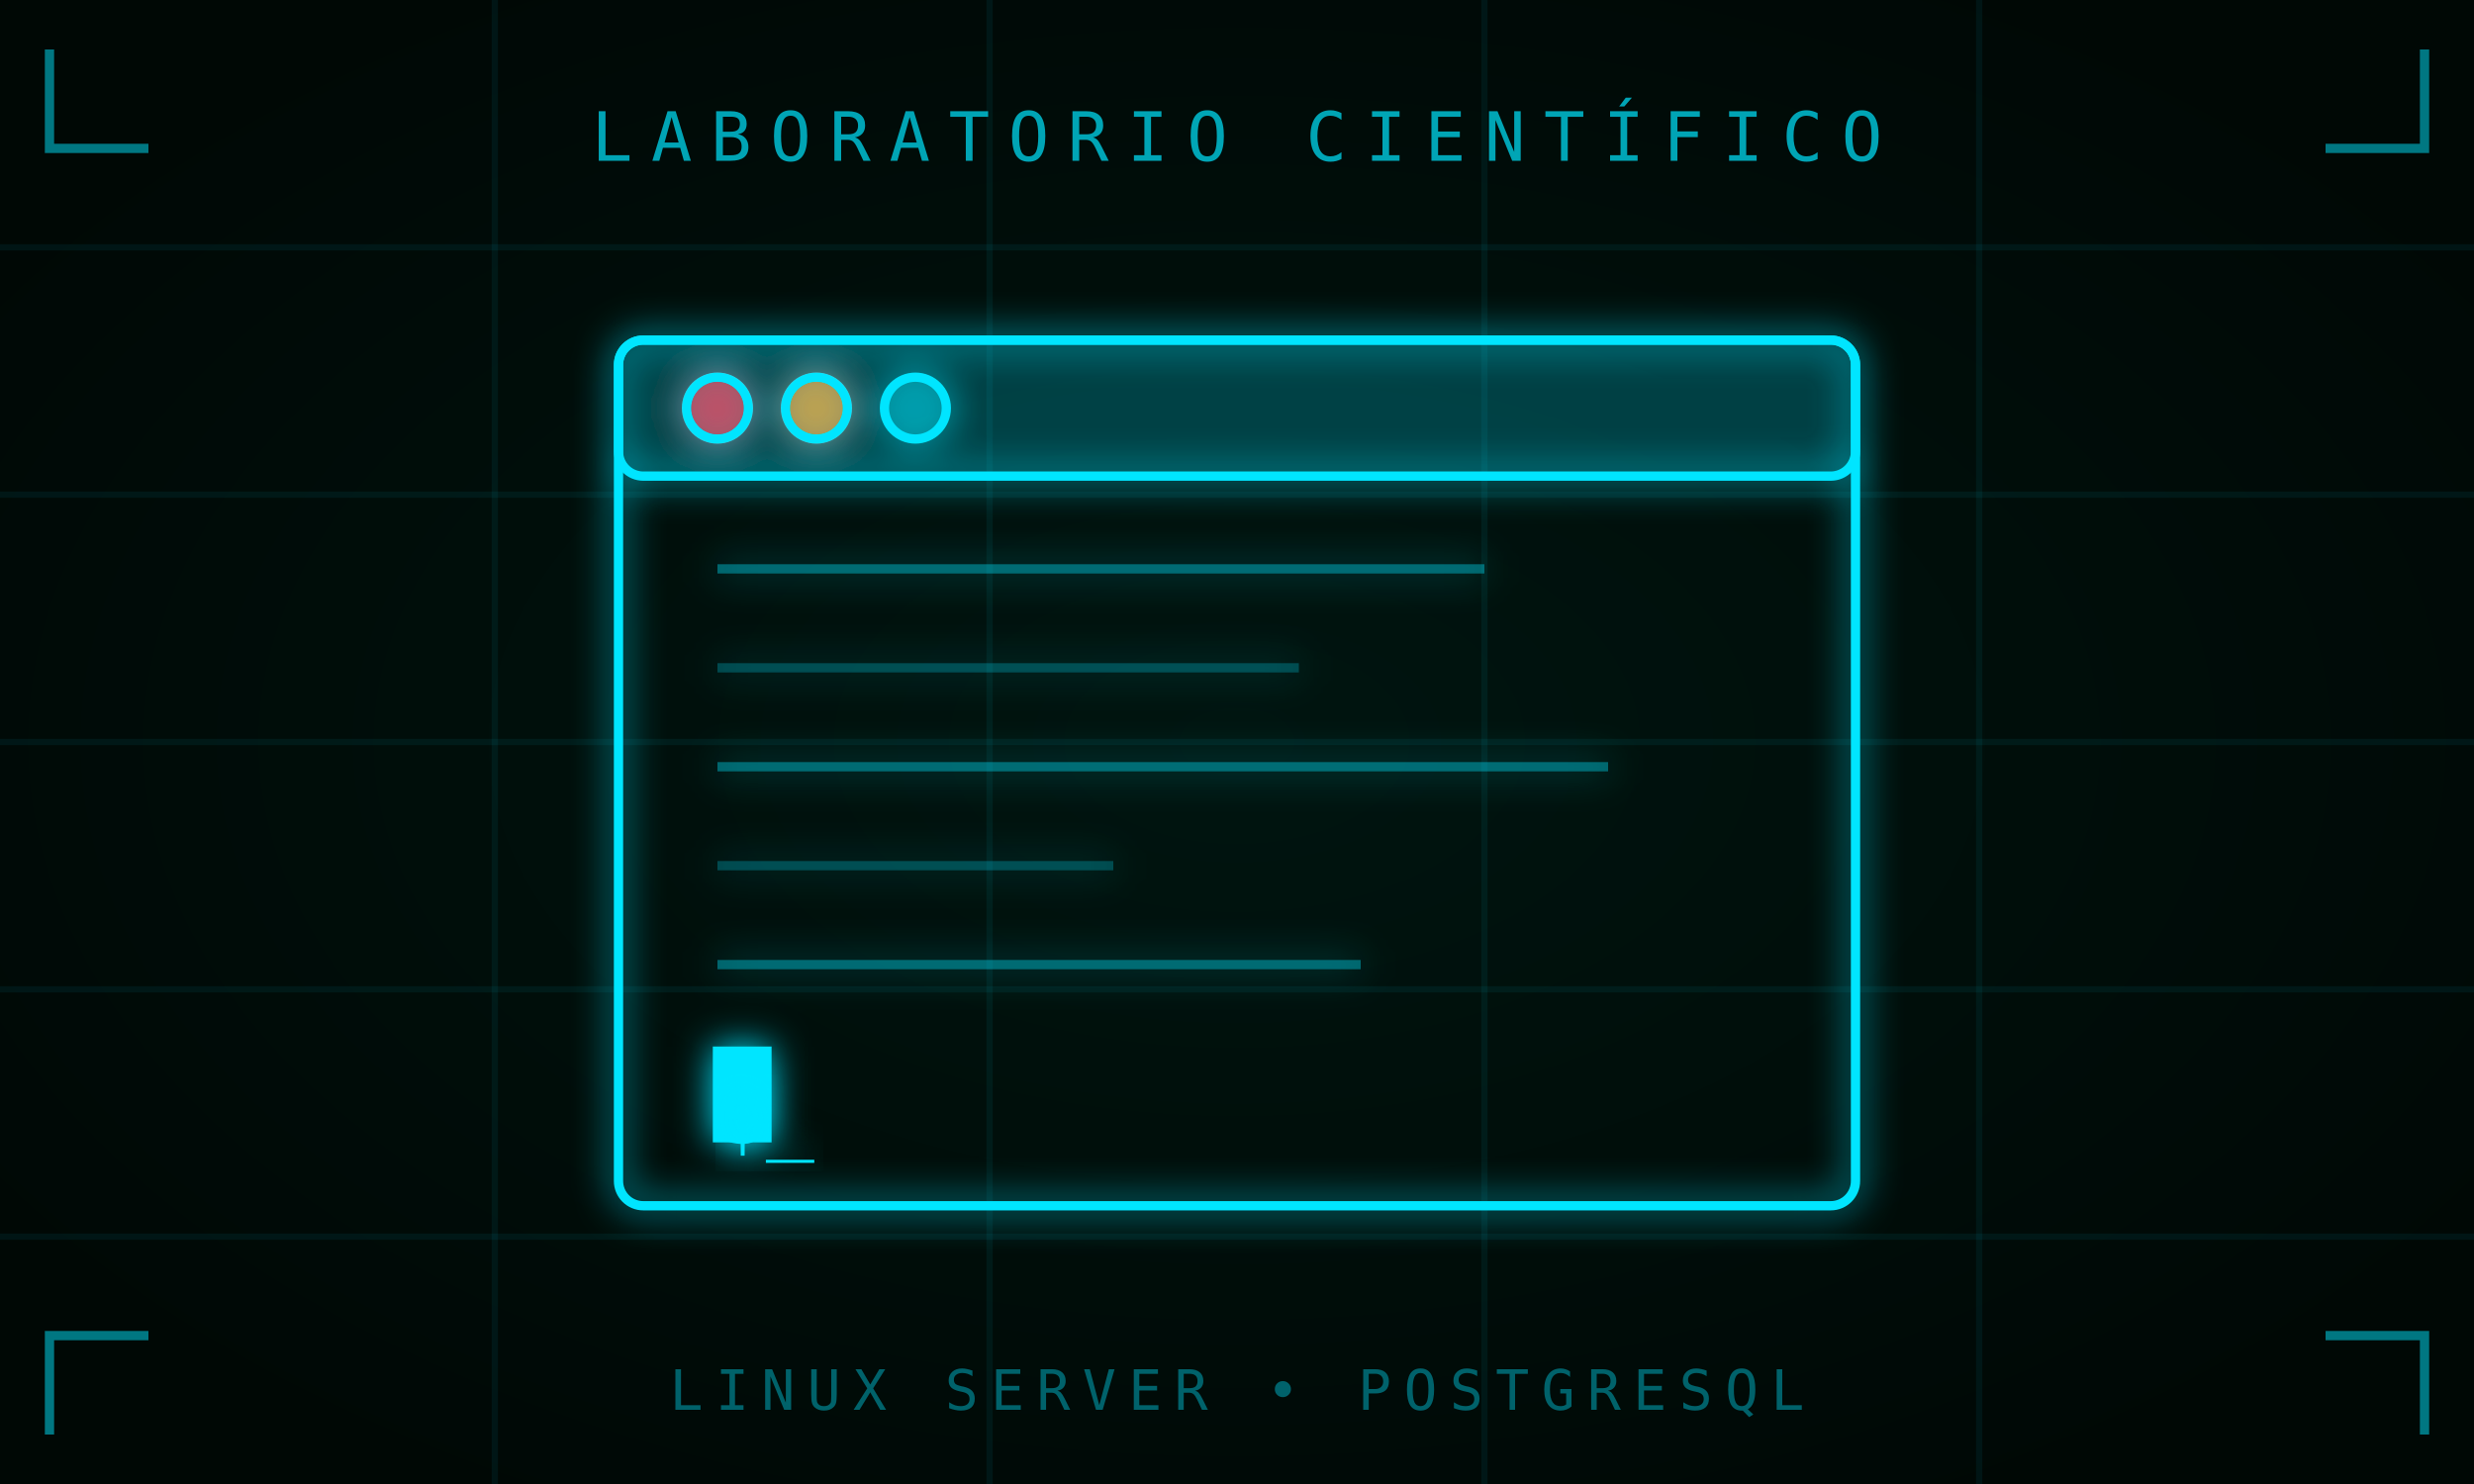
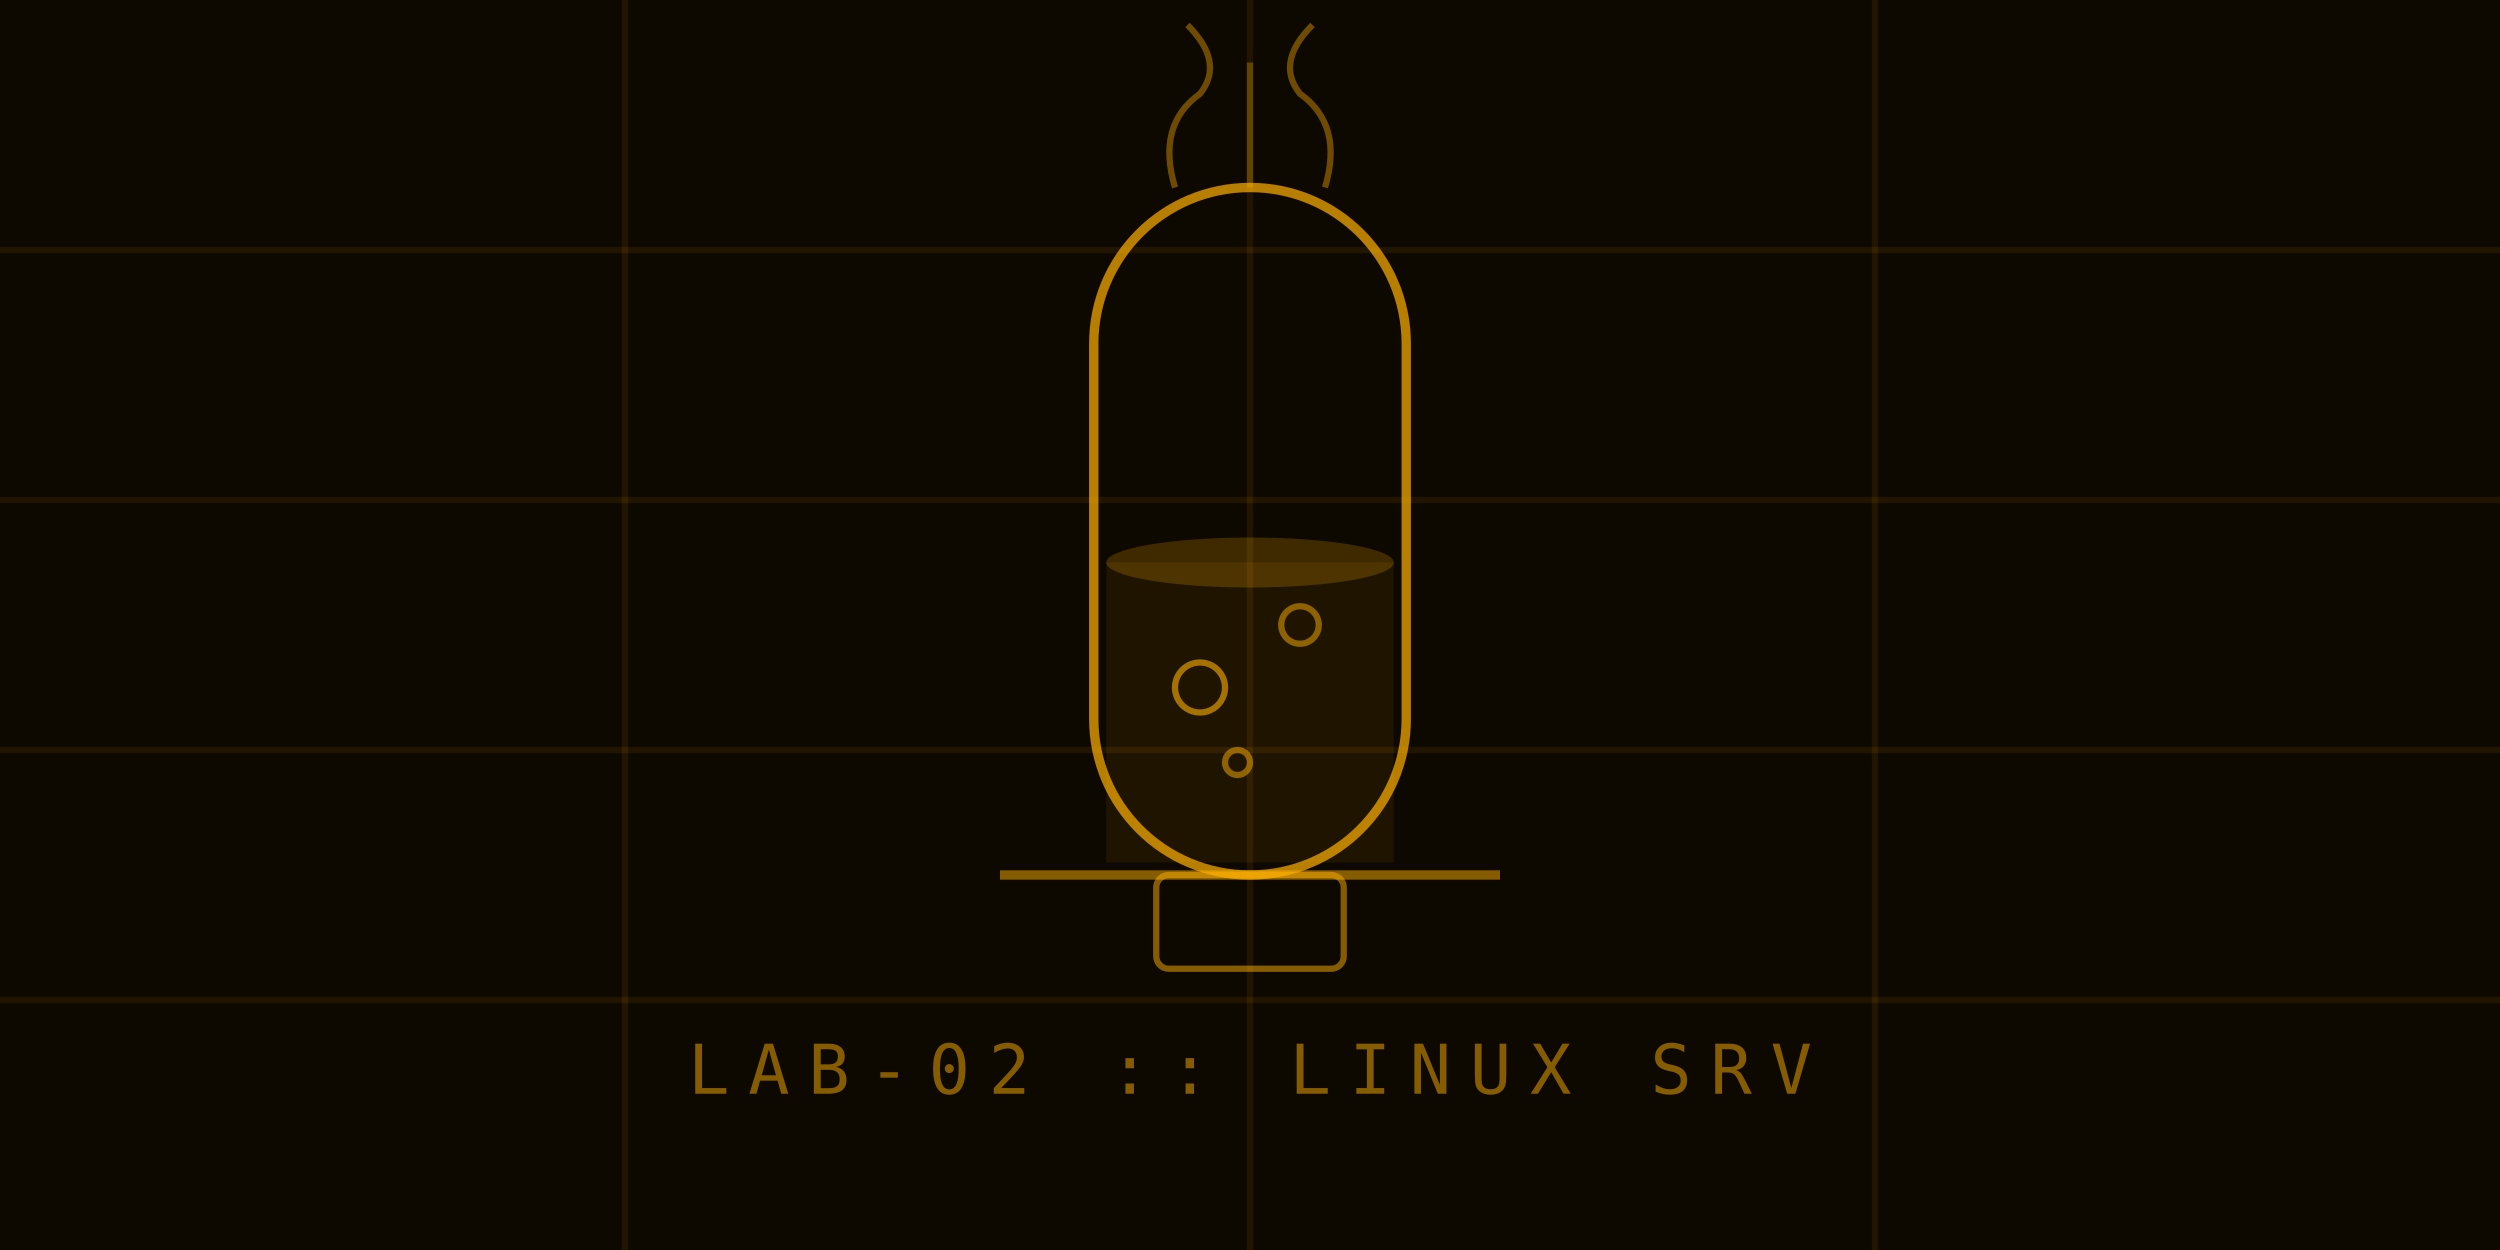
- <svg xmlns="http://www.w3.org/2000/svg" viewBox="0 0 400 240" width="400" height="240">
-   <defs>
-     <radialGradient id="bg2" cx="50%" cy="50%" r="60%">
-       <stop offset="0%" stop-color="#001510" />
-       <stop offset="100%" stop-color="#000805" />
-     </radialGradient>
-     <filter id="glow2">
-       <feGaussianBlur stdDeviation="3" result="blur" />
-       <feMerge>
-         <feMergeNode in="blur" />
-         <feMergeNode in="SourceGraphic" />
-       </feMerge>
-     </filter>
-   </defs>
-   <rect width="400" height="240" fill="url(#bg2)" />
-   <g stroke="#00e5ff10" stroke-width="1">
-     <line x1="0" y1="40" x2="400" y2="40" />
-     <line x1="0" y1="80" x2="400" y2="80" />
-     <line x1="0" y1="120" x2="400" y2="120" />
-     <line x1="0" y1="160" x2="400" y2="160" />
-     <line x1="0" y1="200" x2="400" y2="200" />
-     <line x1="80" y1="0" x2="80" y2="240" />
-     <line x1="160" y1="0" x2="160" y2="240" />
-     <line x1="240" y1="0" x2="240" y2="240" />
-     <line x1="320" y1="0" x2="320" y2="240" />
-   </g>
-   <g filter="url(#glow2)" stroke="#00e5ff" stroke-width="1.5" fill="none">
-     <rect x="100" y="55" width="200" height="140" rx="4" />
-     <rect x="100" y="55" width="200" height="22" fill="#00e5ff20" rx="4" />
-     <circle cx="116" cy="66" r="5" fill="#ff224488" />
-     <circle cx="132" cy="66" r="5" fill="#ffb00088" />
-     <circle cx="148" cy="66" r="5" fill="#00e5ff44" />
-     <line x1="116" y1="92" x2="240" y2="92" stroke="#00e5ff60" />
-     <line x1="116" y1="108" x2="210" y2="108" stroke="#00e5ff40" />
-     <line x1="116" y1="124" x2="260" y2="124" stroke="#00e5ff60" />
-     <line x1="116" y1="140" x2="180" y2="140" stroke="#00e5ff40" />
-     <line x1="116" y1="156" x2="220" y2="156" stroke="#00e5ff60" />
-     <rect x="116" y="170" width="8" height="14" fill="#00e5ff" />
-   </g>
-   <text x="116" y="185" fill="#00e5ff" font-family="monospace" font-size="13" filter="url(#glow2)">$_</text>
-   <text x="200" y="26" text-anchor="middle" fill="#00e5ff" font-family="monospace" font-size="11" letter-spacing="3" opacity="0.7">LABORATORIO CIENTÍFICO</text>
-   <text x="200" y="228" text-anchor="middle" fill="#00e5ff66" font-family="monospace" font-size="9" letter-spacing="2">LINUX SERVER • POSTGRESQL</text>
-   <g stroke="#00e5ff" stroke-width="1.5" fill="none" opacity="0.5">
-     <polyline points="8,8 8,24 24,24" />
-     <polyline points="392,8 392,24 376,24" />
-     <polyline points="8,232 8,216 24,216" />
-     <polyline points="392,232 392,216 376,216" />
-   </g>
+ <svg xmlns="http://www.w3.org/2000/svg" viewBox="0 0 400 200" width="400" height="200">
+   <rect width="400" height="200" fill="#0d0800" />
+   <line x1="0" y1="40" x2="400" y2="40" stroke="#ffb00015" stroke-width="1" />
+   <line x1="0" y1="80" x2="400" y2="80" stroke="#ffb00015" stroke-width="1" />
+   <line x1="0" y1="120" x2="400" y2="120" stroke="#ffb00015" stroke-width="1" />
+   <line x1="0" y1="160" x2="400" y2="160" stroke="#ffb00015" stroke-width="1" />
+   <line x1="100" y1="0" x2="100" y2="200" stroke="#ffb00015" stroke-width="1" />
+   <line x1="200" y1="0" x2="200" y2="200" stroke="#ffb00015" stroke-width="1" />
+   <line x1="300" y1="0" x2="300" y2="200" stroke="#ffb00015" stroke-width="1" />
+   <rect x="175" y="30" width="50" height="110" rx="25" fill="none" stroke="#ffb000" stroke-width="1.5" opacity="0.7" />
+   <rect x="177" y="90" width="46" height="48" rx="0" fill="#ffb00018" opacity="0.8" />
+   <ellipse cx="200" cy="90" rx="23" ry="4" fill="#ffb00035" />
+   <circle cx="192" cy="110" r="4" fill="none" stroke="#ffb000" stroke-width="1" opacity="0.6" />
+   <circle cx="208" cy="100" r="3" fill="none" stroke="#ffb000" stroke-width="1" opacity="0.5" />
+   <circle cx="198" cy="122" r="2" fill="none" stroke="#ffb000" stroke-width="1" opacity="0.5" />
+   <path d="M188 30 Q185 20 192 15 Q196 10 190 4" fill="none" stroke="#ffb000" stroke-width="1" opacity="0.4" />
+   <path d="M200 30 Q200 18 200 10" fill="none" stroke="#ffb000" stroke-width="1" opacity="0.3" />
+   <path d="M212 30 Q215 20 208 15 Q204 10 210 4" fill="none" stroke="#ffb000" stroke-width="1" opacity="0.4" />
+   <line x1="160" y1="140" x2="240" y2="140" stroke="#ffb000" stroke-width="1.5" opacity="0.5" />
+   <rect x="185" y="140" width="30" height="15" rx="2" fill="none" stroke="#ffb000" stroke-width="1" opacity="0.5" />
+   <text x="200" y="175" text-anchor="middle" font-family="monospace" font-size="11" fill="#ffb00080" letter-spacing="3">LAB-02 :: LINUX SRV</text>
</svg>
